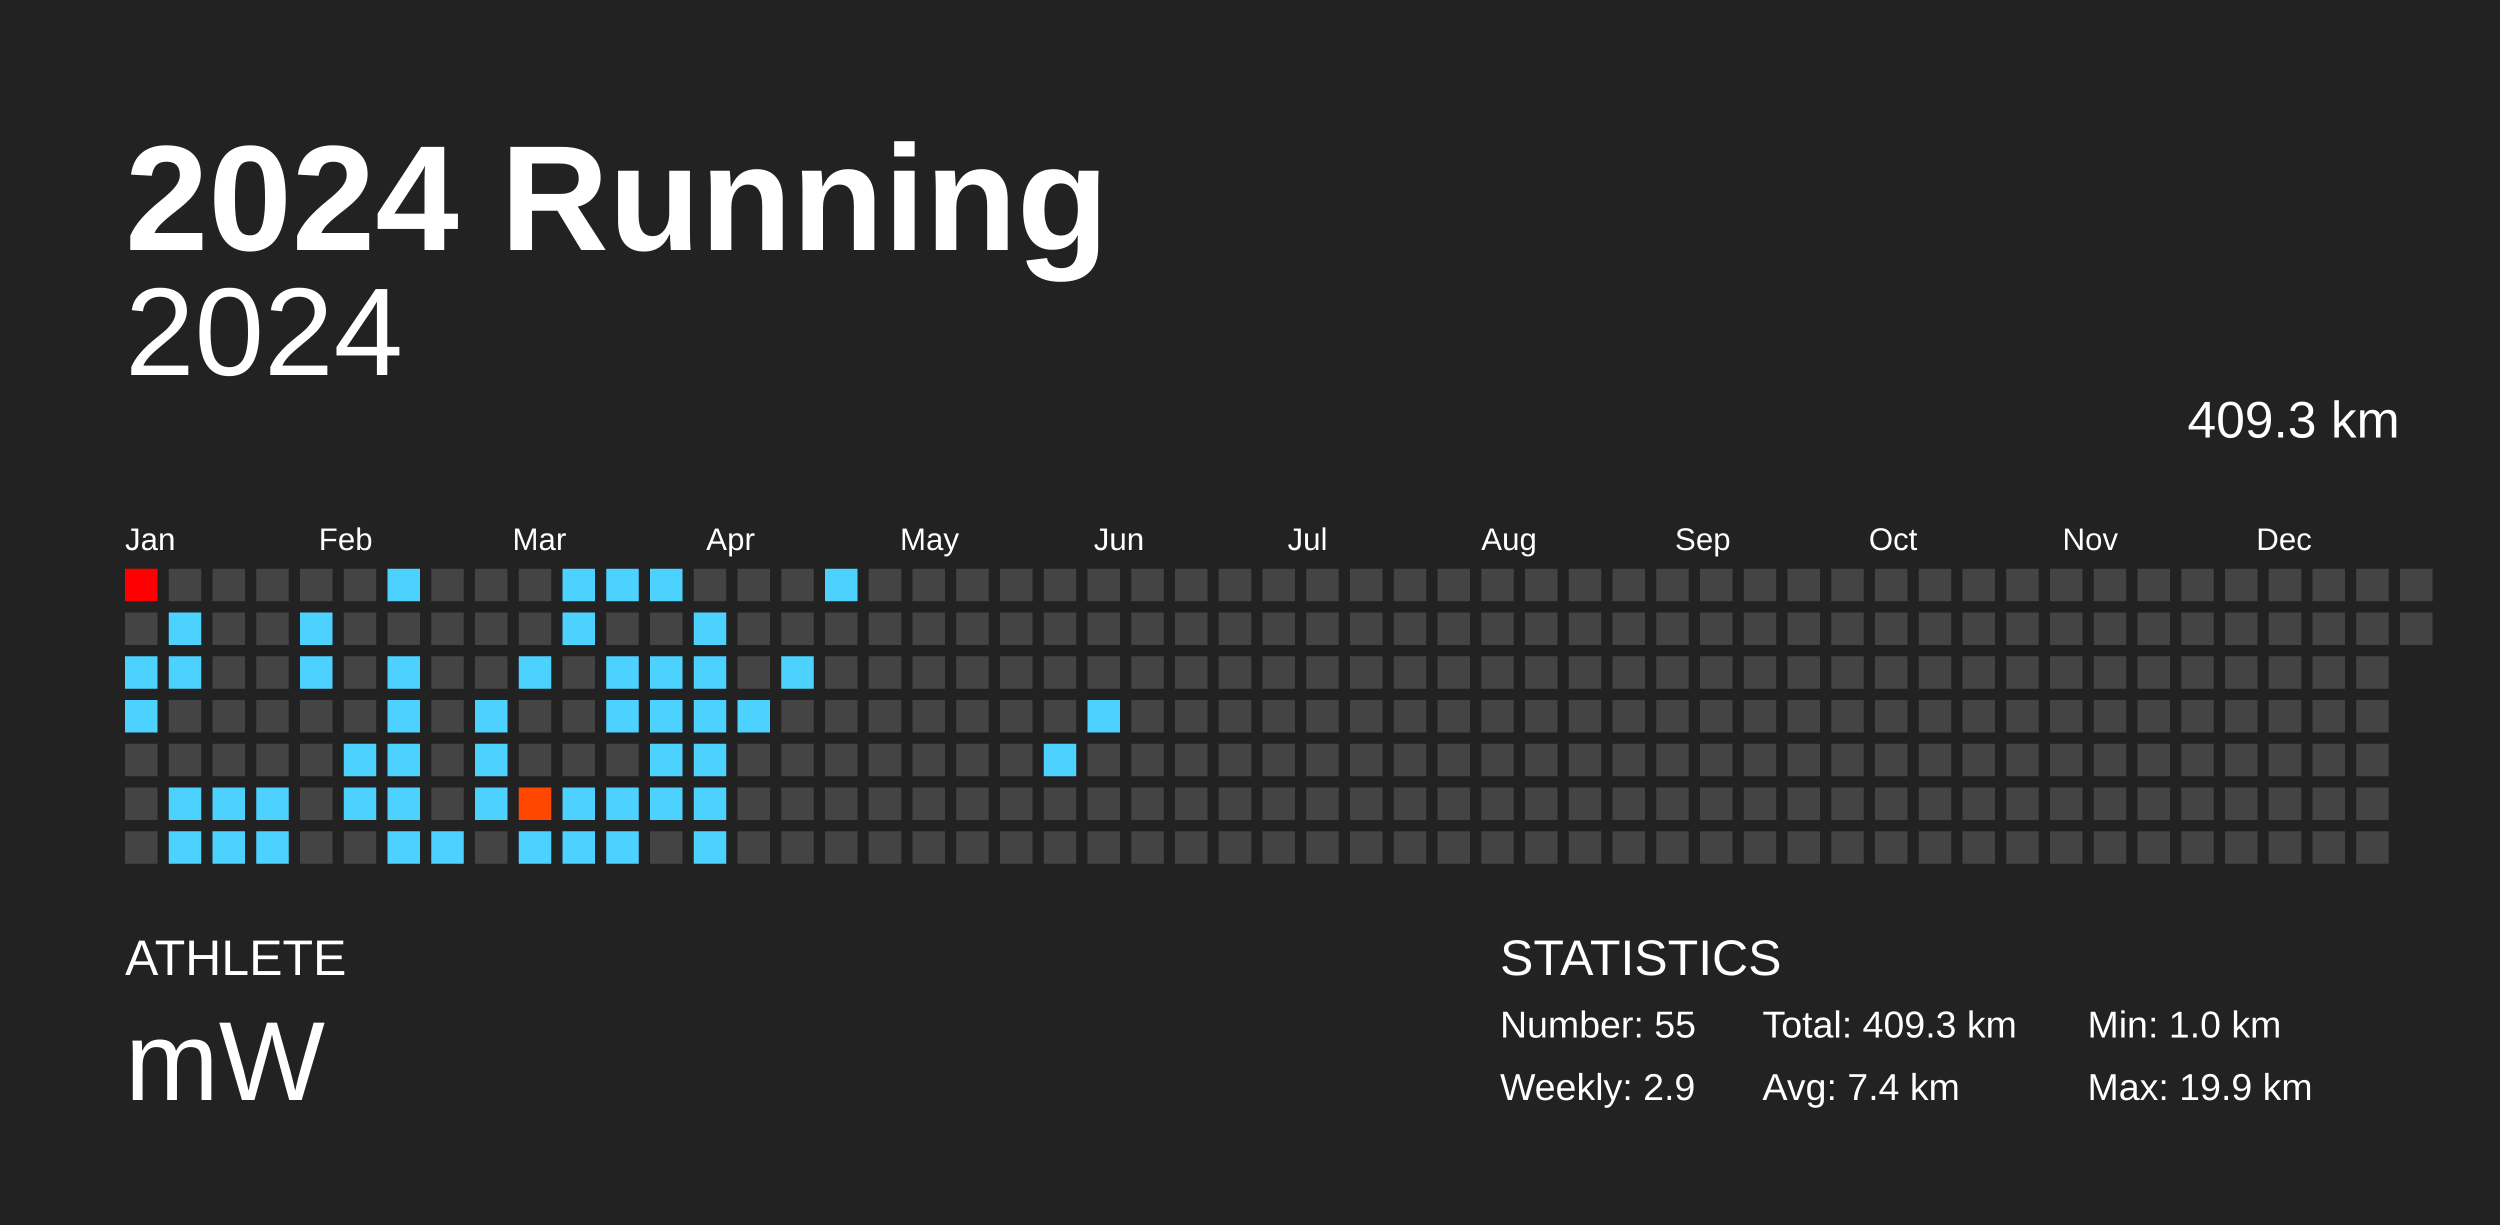
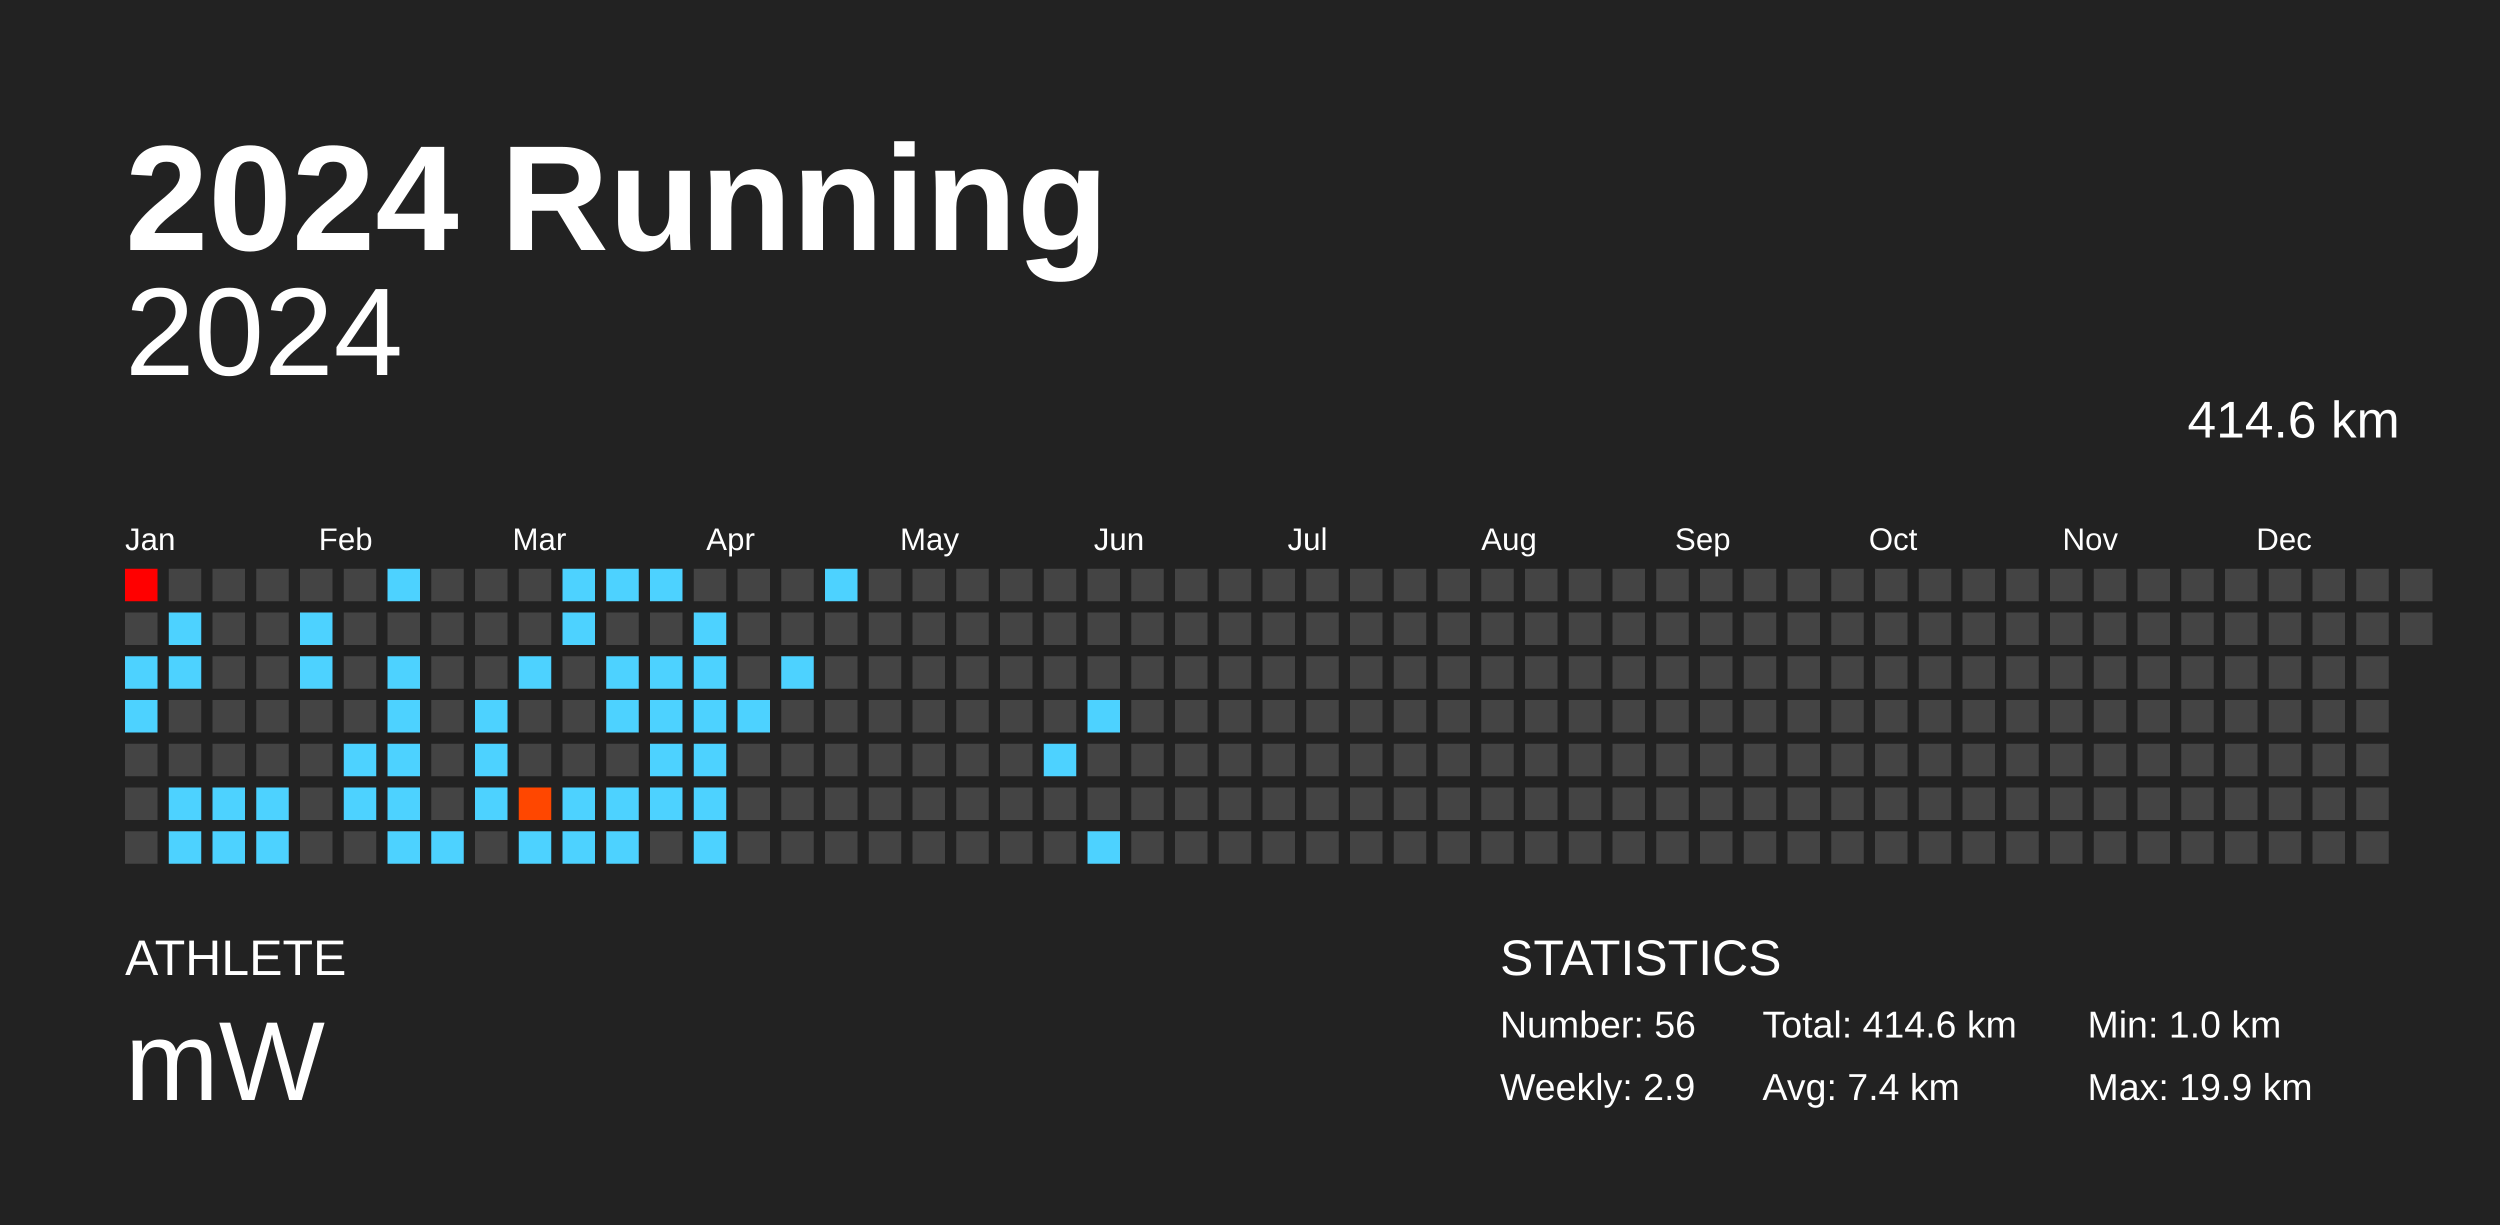
<svg xmlns="http://www.w3.org/2000/svg" baseProfile="full" height="98mm" version="1.1" viewBox="0,0,200,98" width="200mm">
  <defs />
  <rect fill="#222222" height="98" width="200" x="0" y="0" />
  <text fill="#FFFFFF" style="font-size:12px; font-family:Arial; font-weight:bold;" x="10" y="20">2024 Running</text>
  <text fill="#FFFFFF" style="font-size:4px; font-family:Arial" x="10" y="78">ATHLETE</text>
  <text fill="#FFFFFF" style="font-size:9px; font-family:Arial" x="10" y="88">mW</text>
  <text fill="#FFFFFF" style="font-size:4px; font-family:Arial" x="120" y="78">STATISTICS</text>
-   <text fill="#FFFFFF" style="font-size:3px; font-family:Arial" x="120" y="83">Number: 55</text>
+   <text fill="#FFFFFF" style="font-size:3px; font-family:Arial" x="120" y="83">Number: 56</text>
  <text fill="#FFFFFF" style="font-size:3px; font-family:Arial" x="120" y="88">Weekly: 2.9</text>
-   <text fill="#FFFFFF" style="font-size:3px; font-family:Arial" x="141" y="83">Total: 409.3 km</text>
+   <text fill="#FFFFFF" style="font-size:3px; font-family:Arial" x="141" y="83">Total: 414.6 km</text>
  <text fill="#FFFFFF" style="font-size:3px; font-family:Arial" x="141" y="88">Avg: 7.4 km</text>
  <text fill="#FFFFFF" style="font-size:3px; font-family:Arial" x="167" y="83">Min: 1.0 km</text>
  <text fill="#FFFFFF" style="font-size:3px; font-family:Arial" x="167" y="88">Max: 19.9 km</text>
  <text alignment-baseline="hanging" fill="#FFFFFF" style="font-size:10.0px; font-family:Arial;" x="10" y="30">2024</text>
-   <text alignment-baseline="hanging" fill="#FFFFFF" style="font-size:4.125px; font-family:Arial;" x="175" y="35">409.3 km</text>
+   <text alignment-baseline="hanging" fill="#FFFFFF" style="font-size:4.125px; font-family:Arial;" x="175" y="35">414.6 km</text>
  <text fill="#FFFFFF" style="font-size:2.5px; font-family:Arial" x="10.0" y="44">Jan</text>
  <text fill="#FFFFFF" style="font-size:2.5px; font-family:Arial" x="25.5" y="44">Feb</text>
  <text fill="#FFFFFF" style="font-size:2.5px; font-family:Arial" x="41.0" y="44">Mar</text>
  <text fill="#FFFFFF" style="font-size:2.5px; font-family:Arial" x="56.5" y="44">Apr</text>
  <text fill="#FFFFFF" style="font-size:2.5px; font-family:Arial" x="72.0" y="44">May</text>
  <text fill="#FFFFFF" style="font-size:2.5px; font-family:Arial" x="87.5" y="44">Jun</text>
  <text fill="#FFFFFF" style="font-size:2.5px; font-family:Arial" x="103.0" y="44">Jul</text>
  <text fill="#FFFFFF" style="font-size:2.5px; font-family:Arial" x="118.5" y="44">Aug</text>
  <text fill="#FFFFFF" style="font-size:2.5px; font-family:Arial" x="134.0" y="44">Sep</text>
  <text fill="#FFFFFF" style="font-size:2.5px; font-family:Arial" x="149.5" y="44">Oct</text>
  <text fill="#FFFFFF" style="font-size:2.5px; font-family:Arial" x="165.0" y="44">Nov</text>
  <text fill="#FFFFFF" style="font-size:2.5px; font-family:Arial" x="180.5" y="44">Dec</text>
  <rect fill="red" height="2.6" width="2.6" x="10.0" y="45.5" />
  <rect fill="#444444" height="2.6" width="2.6" x="10.0" y="49.0" />
  <rect fill="#4dd2ff" height="2.6" width="2.6" x="10.0" y="52.5" />
  <rect fill="#4dd2ff" height="2.6" width="2.6" x="10.0" y="56.0" />
  <rect fill="#444444" height="2.6" width="2.6" x="10.0" y="59.5" />
  <rect fill="#444444" height="2.6" width="2.6" x="10.0" y="63.0" />
  <rect fill="#444444" height="2.6" width="2.6" x="10.0" y="66.5" />
  <rect fill="#444444" height="2.6" width="2.6" x="13.5" y="45.5" />
  <rect fill="#4dd2ff" height="2.6" width="2.6" x="13.5" y="49.0" />
  <rect fill="#4dd2ff" height="2.6" width="2.6" x="13.5" y="52.5" />
  <rect fill="#444444" height="2.6" width="2.6" x="13.5" y="56.0" />
  <rect fill="#444444" height="2.6" width="2.6" x="13.5" y="59.5" />
  <rect fill="#4dd2ff" height="2.6" width="2.6" x="13.5" y="63.0" />
  <rect fill="#4dd2ff" height="2.6" width="2.6" x="13.5" y="66.5" />
  <rect fill="#444444" height="2.6" width="2.6" x="17.0" y="45.5" />
  <rect fill="#444444" height="2.6" width="2.6" x="17.0" y="49.0" />
  <rect fill="#444444" height="2.6" width="2.6" x="17.0" y="52.5" />
  <rect fill="#444444" height="2.6" width="2.6" x="17.0" y="56.0" />
  <rect fill="#444444" height="2.6" width="2.6" x="17.0" y="59.5" />
  <rect fill="#4dd2ff" height="2.6" width="2.6" x="17.0" y="63.0" />
  <rect fill="#4dd2ff" height="2.6" width="2.6" x="17.0" y="66.5" />
  <rect fill="#444444" height="2.6" width="2.6" x="20.5" y="45.5" />
  <rect fill="#444444" height="2.6" width="2.6" x="20.5" y="49.0" />
  <rect fill="#444444" height="2.6" width="2.6" x="20.5" y="52.5" />
  <rect fill="#444444" height="2.6" width="2.6" x="20.5" y="56.0" />
  <rect fill="#444444" height="2.6" width="2.6" x="20.5" y="59.5" />
  <rect fill="#4dd2ff" height="2.6" width="2.6" x="20.5" y="63.0" />
  <rect fill="#4dd2ff" height="2.6" width="2.6" x="20.5" y="66.5" />
  <rect fill="#444444" height="2.6" width="2.6" x="24.0" y="45.5" />
  <rect fill="#4dd2ff" height="2.6" width="2.6" x="24.0" y="49.0" />
  <rect fill="#4dd2ff" height="2.6" width="2.6" x="24.0" y="52.5" />
  <rect fill="#444444" height="2.6" width="2.6" x="24.0" y="56.0" />
  <rect fill="#444444" height="2.6" width="2.6" x="24.0" y="59.5" />
  <rect fill="#444444" height="2.6" width="2.6" x="24.0" y="63.0" />
  <rect fill="#444444" height="2.6" width="2.6" x="24.0" y="66.5" />
  <rect fill="#444444" height="2.6" width="2.6" x="27.5" y="45.5" />
  <rect fill="#444444" height="2.6" width="2.6" x="27.5" y="49.0" />
  <rect fill="#444444" height="2.6" width="2.6" x="27.5" y="52.5" />
  <rect fill="#444444" height="2.6" width="2.6" x="27.5" y="56.0" />
  <rect fill="#4dd2ff" height="2.6" width="2.6" x="27.5" y="59.5" />
  <rect fill="#4dd2ff" height="2.6" width="2.6" x="27.5" y="63.0" />
  <rect fill="#444444" height="2.6" width="2.6" x="27.5" y="66.5" />
  <rect fill="#4dd2ff" height="2.6" width="2.6" x="31.0" y="45.5" />
  <rect fill="#444444" height="2.6" width="2.6" x="31.0" y="49.0" />
  <rect fill="#4dd2ff" height="2.6" width="2.6" x="31.0" y="52.5" />
  <rect fill="#4dd2ff" height="2.6" width="2.6" x="31.0" y="56.0" />
  <rect fill="#4dd2ff" height="2.6" width="2.6" x="31.0" y="59.5" />
  <rect fill="#4dd2ff" height="2.6" width="2.6" x="31.0" y="63.0" />
  <rect fill="#4dd2ff" height="2.6" width="2.6" x="31.0" y="66.5" />
  <rect fill="#444444" height="2.6" width="2.6" x="34.5" y="45.5" />
  <rect fill="#444444" height="2.6" width="2.6" x="34.5" y="49.0" />
  <rect fill="#444444" height="2.6" width="2.6" x="34.5" y="52.5" />
  <rect fill="#444444" height="2.6" width="2.6" x="34.5" y="56.0" />
  <rect fill="#444444" height="2.6" width="2.6" x="34.5" y="59.5" />
  <rect fill="#444444" height="2.6" width="2.6" x="34.5" y="63.0" />
  <rect fill="#4dd2ff" height="2.6" width="2.6" x="34.5" y="66.5" />
  <rect fill="#444444" height="2.6" width="2.6" x="38.0" y="45.5" />
  <rect fill="#444444" height="2.6" width="2.6" x="38.0" y="49.0" />
  <rect fill="#444444" height="2.6" width="2.6" x="38.0" y="52.5" />
  <rect fill="#4dd2ff" height="2.6" width="2.6" x="38.0" y="56.0" />
  <rect fill="#4dd2ff" height="2.6" width="2.6" x="38.0" y="59.5" />
  <rect fill="#4dd2ff" height="2.6" width="2.6" x="38.0" y="63.0" />
  <rect fill="#444444" height="2.6" width="2.6" x="38.0" y="66.5" />
  <rect fill="#444444" height="2.6" width="2.6" x="41.5" y="45.5" />
  <rect fill="#444444" height="2.6" width="2.6" x="41.5" y="49.0" />
  <rect fill="#4dd2ff" height="2.6" width="2.6" x="41.5" y="52.5" />
  <rect fill="#444444" height="2.6" width="2.6" x="41.5" y="56.0" />
  <rect fill="#444444" height="2.6" width="2.6" x="41.5" y="59.5" />
  <rect fill="#ff4700" height="2.6" width="2.6" x="41.5" y="63.0" />
  <rect fill="#4dd2ff" height="2.6" width="2.6" x="41.5" y="66.5" />
  <rect fill="#4dd2ff" height="2.6" width="2.6" x="45.0" y="45.5" />
  <rect fill="#4dd2ff" height="2.6" width="2.6" x="45.0" y="49.0" />
  <rect fill="#444444" height="2.6" width="2.6" x="45.0" y="52.5" />
  <rect fill="#444444" height="2.6" width="2.6" x="45.0" y="56.0" />
  <rect fill="#444444" height="2.6" width="2.6" x="45.0" y="59.5" />
  <rect fill="#4dd2ff" height="2.6" width="2.6" x="45.0" y="63.0" />
  <rect fill="#4dd2ff" height="2.6" width="2.6" x="45.0" y="66.5" />
  <rect fill="#4dd2ff" height="2.6" width="2.6" x="48.5" y="45.5" />
  <rect fill="#444444" height="2.6" width="2.6" x="48.5" y="49.0" />
  <rect fill="#4dd2ff" height="2.6" width="2.6" x="48.5" y="52.5" />
  <rect fill="#4dd2ff" height="2.6" width="2.6" x="48.5" y="56.0" />
  <rect fill="#444444" height="2.6" width="2.6" x="48.5" y="59.5" />
  <rect fill="#4dd2ff" height="2.6" width="2.6" x="48.5" y="63.0" />
  <rect fill="#4dd2ff" height="2.6" width="2.6" x="48.5" y="66.5" />
  <rect fill="#4dd2ff" height="2.6" width="2.6" x="52.0" y="45.5" />
  <rect fill="#444444" height="2.6" width="2.6" x="52.0" y="49.0" />
  <rect fill="#4dd2ff" height="2.6" width="2.6" x="52.0" y="52.5" />
  <rect fill="#4dd2ff" height="2.6" width="2.6" x="52.0" y="56.0" />
  <rect fill="#4dd2ff" height="2.6" width="2.6" x="52.0" y="59.5" />
  <rect fill="#4dd2ff" height="2.6" width="2.6" x="52.0" y="63.0" />
  <rect fill="#444444" height="2.6" width="2.6" x="52.0" y="66.5" />
  <rect fill="#444444" height="2.6" width="2.6" x="55.5" y="45.5" />
  <rect fill="#4dd2ff" height="2.6" width="2.6" x="55.5" y="49.0" />
  <rect fill="#4dd2ff" height="2.6" width="2.6" x="55.5" y="52.5" />
  <rect fill="#4dd2ff" height="2.6" width="2.6" x="55.5" y="56.0" />
  <rect fill="#4dd2ff" height="2.6" width="2.6" x="55.5" y="59.5" />
  <rect fill="#4dd2ff" height="2.6" width="2.6" x="55.5" y="63.0" />
  <rect fill="#4dd2ff" height="2.6" width="2.6" x="55.5" y="66.5" />
  <rect fill="#444444" height="2.6" width="2.6" x="59.0" y="45.5" />
  <rect fill="#444444" height="2.6" width="2.6" x="59.0" y="49.0" />
  <rect fill="#444444" height="2.6" width="2.6" x="59.0" y="52.5" />
  <rect fill="#4dd2ff" height="2.6" width="2.6" x="59.0" y="56.0" />
  <rect fill="#444444" height="2.6" width="2.6" x="59.0" y="59.5" />
  <rect fill="#444444" height="2.6" width="2.6" x="59.0" y="63.0" />
  <rect fill="#444444" height="2.6" width="2.6" x="59.0" y="66.5" />
  <rect fill="#444444" height="2.6" width="2.6" x="62.5" y="45.5" />
  <rect fill="#444444" height="2.6" width="2.6" x="62.5" y="49.0" />
  <rect fill="#4dd2ff" height="2.6" width="2.6" x="62.5" y="52.5" />
  <rect fill="#444444" height="2.6" width="2.6" x="62.5" y="56.0" />
  <rect fill="#444444" height="2.6" width="2.6" x="62.5" y="59.5" />
  <rect fill="#444444" height="2.6" width="2.6" x="62.5" y="63.0" />
  <rect fill="#444444" height="2.6" width="2.6" x="62.5" y="66.5" />
  <rect fill="#4dd2ff" height="2.6" width="2.6" x="66.0" y="45.5" />
  <rect fill="#444444" height="2.6" width="2.6" x="66.0" y="49.0" />
  <rect fill="#444444" height="2.6" width="2.6" x="66.0" y="52.5" />
  <rect fill="#444444" height="2.6" width="2.6" x="66.0" y="56.0" />
  <rect fill="#444444" height="2.6" width="2.6" x="66.0" y="59.5" />
  <rect fill="#444444" height="2.6" width="2.6" x="66.0" y="63.0" />
  <rect fill="#444444" height="2.6" width="2.6" x="66.0" y="66.5" />
  <rect fill="#444444" height="2.6" width="2.6" x="69.5" y="45.5" />
  <rect fill="#444444" height="2.6" width="2.6" x="69.5" y="49.0" />
  <rect fill="#444444" height="2.6" width="2.6" x="69.5" y="52.5" />
  <rect fill="#444444" height="2.6" width="2.6" x="69.5" y="56.0" />
  <rect fill="#444444" height="2.6" width="2.6" x="69.5" y="59.5" />
  <rect fill="#444444" height="2.6" width="2.6" x="69.5" y="63.0" />
  <rect fill="#444444" height="2.6" width="2.6" x="69.5" y="66.5" />
  <rect fill="#444444" height="2.6" width="2.6" x="73.0" y="45.5" />
  <rect fill="#444444" height="2.6" width="2.6" x="73.0" y="49.0" />
  <rect fill="#444444" height="2.6" width="2.6" x="73.0" y="52.5" />
  <rect fill="#444444" height="2.6" width="2.6" x="73.0" y="56.0" />
  <rect fill="#444444" height="2.6" width="2.6" x="73.0" y="59.5" />
  <rect fill="#444444" height="2.6" width="2.6" x="73.0" y="63.0" />
  <rect fill="#444444" height="2.6" width="2.6" x="73.0" y="66.5" />
  <rect fill="#444444" height="2.6" width="2.6" x="76.5" y="45.5" />
  <rect fill="#444444" height="2.6" width="2.6" x="76.5" y="49.0" />
  <rect fill="#444444" height="2.6" width="2.6" x="76.5" y="52.5" />
  <rect fill="#444444" height="2.6" width="2.6" x="76.5" y="56.0" />
  <rect fill="#444444" height="2.6" width="2.6" x="76.5" y="59.5" />
  <rect fill="#444444" height="2.6" width="2.6" x="76.5" y="63.0" />
  <rect fill="#444444" height="2.6" width="2.6" x="76.5" y="66.5" />
  <rect fill="#444444" height="2.6" width="2.6" x="80.0" y="45.5" />
  <rect fill="#444444" height="2.6" width="2.6" x="80.0" y="49.0" />
  <rect fill="#444444" height="2.6" width="2.6" x="80.0" y="52.5" />
  <rect fill="#444444" height="2.6" width="2.6" x="80.0" y="56.0" />
  <rect fill="#444444" height="2.6" width="2.6" x="80.0" y="59.5" />
  <rect fill="#444444" height="2.6" width="2.6" x="80.0" y="63.0" />
  <rect fill="#444444" height="2.6" width="2.6" x="80.0" y="66.5" />
  <rect fill="#444444" height="2.6" width="2.6" x="83.5" y="45.5" />
  <rect fill="#444444" height="2.6" width="2.6" x="83.5" y="49.0" />
  <rect fill="#444444" height="2.6" width="2.6" x="83.5" y="52.5" />
  <rect fill="#444444" height="2.6" width="2.6" x="83.5" y="56.0" />
  <rect fill="#4dd2ff" height="2.6" width="2.6" x="83.5" y="59.5" />
  <rect fill="#444444" height="2.6" width="2.6" x="83.5" y="63.0" />
  <rect fill="#444444" height="2.6" width="2.6" x="83.5" y="66.5" />
  <rect fill="#444444" height="2.6" width="2.6" x="87.0" y="45.5" />
  <rect fill="#444444" height="2.6" width="2.6" x="87.0" y="49.0" />
  <rect fill="#444444" height="2.6" width="2.6" x="87.0" y="52.5" />
  <rect fill="#4dd2ff" height="2.6" width="2.6" x="87.0" y="56.0" />
  <rect fill="#444444" height="2.6" width="2.6" x="87.0" y="59.5" />
  <rect fill="#444444" height="2.6" width="2.6" x="87.0" y="63.0" />
-   <rect fill="#444444" height="2.6" width="2.6" x="87.0" y="66.5" />
+   <rect fill="#4dd2ff" height="2.6" width="2.6" x="87.0" y="66.5" />
  <rect fill="#444444" height="2.6" width="2.6" x="90.5" y="45.5" />
  <rect fill="#444444" height="2.6" width="2.6" x="90.5" y="49.0" />
  <rect fill="#444444" height="2.6" width="2.6" x="90.5" y="52.5" />
  <rect fill="#444444" height="2.6" width="2.6" x="90.5" y="56.0" />
  <rect fill="#444444" height="2.6" width="2.6" x="90.5" y="59.5" />
  <rect fill="#444444" height="2.6" width="2.6" x="90.5" y="63.0" />
  <rect fill="#444444" height="2.6" width="2.6" x="90.5" y="66.5" />
  <rect fill="#444444" height="2.6" width="2.6" x="94.0" y="45.5" />
  <rect fill="#444444" height="2.6" width="2.6" x="94.0" y="49.0" />
  <rect fill="#444444" height="2.6" width="2.6" x="94.0" y="52.5" />
  <rect fill="#444444" height="2.6" width="2.6" x="94.0" y="56.0" />
  <rect fill="#444444" height="2.6" width="2.6" x="94.0" y="59.5" />
  <rect fill="#444444" height="2.6" width="2.6" x="94.0" y="63.0" />
  <rect fill="#444444" height="2.6" width="2.6" x="94.0" y="66.5" />
  <rect fill="#444444" height="2.6" width="2.6" x="97.5" y="45.5" />
  <rect fill="#444444" height="2.6" width="2.6" x="97.5" y="49.0" />
  <rect fill="#444444" height="2.6" width="2.6" x="97.5" y="52.5" />
  <rect fill="#444444" height="2.6" width="2.6" x="97.5" y="56.0" />
  <rect fill="#444444" height="2.6" width="2.6" x="97.5" y="59.5" />
  <rect fill="#444444" height="2.6" width="2.6" x="97.5" y="63.0" />
  <rect fill="#444444" height="2.6" width="2.6" x="97.5" y="66.5" />
  <rect fill="#444444" height="2.6" width="2.6" x="101.0" y="45.5" />
  <rect fill="#444444" height="2.6" width="2.6" x="101.0" y="49.0" />
  <rect fill="#444444" height="2.6" width="2.6" x="101.0" y="52.5" />
  <rect fill="#444444" height="2.6" width="2.6" x="101.0" y="56.0" />
  <rect fill="#444444" height="2.6" width="2.6" x="101.0" y="59.5" />
  <rect fill="#444444" height="2.6" width="2.6" x="101.0" y="63.0" />
  <rect fill="#444444" height="2.6" width="2.6" x="101.0" y="66.5" />
  <rect fill="#444444" height="2.6" width="2.6" x="104.5" y="45.5" />
  <rect fill="#444444" height="2.6" width="2.6" x="104.5" y="49.0" />
  <rect fill="#444444" height="2.6" width="2.6" x="104.5" y="52.5" />
  <rect fill="#444444" height="2.6" width="2.6" x="104.5" y="56.0" />
  <rect fill="#444444" height="2.6" width="2.6" x="104.5" y="59.5" />
  <rect fill="#444444" height="2.6" width="2.6" x="104.5" y="63.0" />
  <rect fill="#444444" height="2.6" width="2.6" x="104.5" y="66.5" />
  <rect fill="#444444" height="2.6" width="2.6" x="108.0" y="45.5" />
  <rect fill="#444444" height="2.6" width="2.6" x="108.0" y="49.0" />
  <rect fill="#444444" height="2.6" width="2.6" x="108.0" y="52.5" />
  <rect fill="#444444" height="2.6" width="2.6" x="108.0" y="56.0" />
  <rect fill="#444444" height="2.6" width="2.6" x="108.0" y="59.5" />
  <rect fill="#444444" height="2.6" width="2.6" x="108.0" y="63.0" />
  <rect fill="#444444" height="2.6" width="2.6" x="108.0" y="66.5" />
  <rect fill="#444444" height="2.6" width="2.6" x="111.5" y="45.5" />
  <rect fill="#444444" height="2.6" width="2.6" x="111.5" y="49.0" />
  <rect fill="#444444" height="2.6" width="2.6" x="111.5" y="52.5" />
  <rect fill="#444444" height="2.6" width="2.6" x="111.5" y="56.0" />
  <rect fill="#444444" height="2.6" width="2.6" x="111.5" y="59.5" />
  <rect fill="#444444" height="2.6" width="2.6" x="111.5" y="63.0" />
  <rect fill="#444444" height="2.6" width="2.6" x="111.5" y="66.5" />
  <rect fill="#444444" height="2.6" width="2.6" x="115.0" y="45.5" />
  <rect fill="#444444" height="2.6" width="2.6" x="115.0" y="49.0" />
  <rect fill="#444444" height="2.6" width="2.6" x="115.0" y="52.5" />
  <rect fill="#444444" height="2.6" width="2.6" x="115.0" y="56.0" />
  <rect fill="#444444" height="2.6" width="2.6" x="115.0" y="59.5" />
  <rect fill="#444444" height="2.6" width="2.6" x="115.0" y="63.0" />
  <rect fill="#444444" height="2.6" width="2.6" x="115.0" y="66.5" />
  <rect fill="#444444" height="2.6" width="2.6" x="118.5" y="45.5" />
  <rect fill="#444444" height="2.6" width="2.6" x="118.5" y="49.0" />
  <rect fill="#444444" height="2.6" width="2.6" x="118.5" y="52.5" />
  <rect fill="#444444" height="2.6" width="2.6" x="118.5" y="56.0" />
  <rect fill="#444444" height="2.6" width="2.6" x="118.5" y="59.5" />
  <rect fill="#444444" height="2.6" width="2.6" x="118.5" y="63.0" />
  <rect fill="#444444" height="2.6" width="2.6" x="118.5" y="66.5" />
  <rect fill="#444444" height="2.6" width="2.6" x="122.0" y="45.5" />
  <rect fill="#444444" height="2.6" width="2.6" x="122.0" y="49.0" />
  <rect fill="#444444" height="2.6" width="2.6" x="122.0" y="52.5" />
  <rect fill="#444444" height="2.6" width="2.6" x="122.0" y="56.0" />
  <rect fill="#444444" height="2.6" width="2.6" x="122.0" y="59.5" />
  <rect fill="#444444" height="2.6" width="2.6" x="122.0" y="63.0" />
  <rect fill="#444444" height="2.6" width="2.6" x="122.0" y="66.5" />
  <rect fill="#444444" height="2.6" width="2.6" x="125.5" y="45.5" />
  <rect fill="#444444" height="2.6" width="2.6" x="125.5" y="49.0" />
  <rect fill="#444444" height="2.6" width="2.6" x="125.5" y="52.5" />
  <rect fill="#444444" height="2.6" width="2.6" x="125.5" y="56.0" />
  <rect fill="#444444" height="2.6" width="2.6" x="125.5" y="59.5" />
  <rect fill="#444444" height="2.6" width="2.6" x="125.5" y="63.0" />
  <rect fill="#444444" height="2.6" width="2.6" x="125.5" y="66.5" />
  <rect fill="#444444" height="2.6" width="2.6" x="129.0" y="45.5" />
  <rect fill="#444444" height="2.6" width="2.6" x="129.0" y="49.0" />
  <rect fill="#444444" height="2.6" width="2.6" x="129.0" y="52.5" />
  <rect fill="#444444" height="2.6" width="2.6" x="129.0" y="56.0" />
  <rect fill="#444444" height="2.6" width="2.6" x="129.0" y="59.5" />
  <rect fill="#444444" height="2.6" width="2.6" x="129.0" y="63.0" />
  <rect fill="#444444" height="2.6" width="2.6" x="129.0" y="66.5" />
  <rect fill="#444444" height="2.6" width="2.6" x="132.5" y="45.5" />
  <rect fill="#444444" height="2.6" width="2.6" x="132.5" y="49.0" />
  <rect fill="#444444" height="2.6" width="2.6" x="132.5" y="52.5" />
  <rect fill="#444444" height="2.6" width="2.6" x="132.5" y="56.0" />
  <rect fill="#444444" height="2.6" width="2.6" x="132.5" y="59.5" />
  <rect fill="#444444" height="2.6" width="2.6" x="132.5" y="63.0" />
  <rect fill="#444444" height="2.6" width="2.6" x="132.5" y="66.5" />
  <rect fill="#444444" height="2.6" width="2.6" x="136.0" y="45.5" />
  <rect fill="#444444" height="2.6" width="2.6" x="136.0" y="49.0" />
  <rect fill="#444444" height="2.6" width="2.6" x="136.0" y="52.5" />
  <rect fill="#444444" height="2.6" width="2.6" x="136.0" y="56.0" />
  <rect fill="#444444" height="2.6" width="2.6" x="136.0" y="59.5" />
  <rect fill="#444444" height="2.6" width="2.6" x="136.0" y="63.0" />
  <rect fill="#444444" height="2.6" width="2.6" x="136.0" y="66.5" />
  <rect fill="#444444" height="2.6" width="2.6" x="139.5" y="45.5" />
  <rect fill="#444444" height="2.6" width="2.6" x="139.5" y="49.0" />
  <rect fill="#444444" height="2.6" width="2.6" x="139.5" y="52.5" />
  <rect fill="#444444" height="2.6" width="2.6" x="139.5" y="56.0" />
  <rect fill="#444444" height="2.6" width="2.6" x="139.5" y="59.5" />
  <rect fill="#444444" height="2.6" width="2.6" x="139.5" y="63.0" />
  <rect fill="#444444" height="2.6" width="2.6" x="139.5" y="66.5" />
  <rect fill="#444444" height="2.6" width="2.6" x="143.0" y="45.5" />
  <rect fill="#444444" height="2.6" width="2.6" x="143.0" y="49.0" />
  <rect fill="#444444" height="2.6" width="2.6" x="143.0" y="52.5" />
  <rect fill="#444444" height="2.6" width="2.6" x="143.0" y="56.0" />
  <rect fill="#444444" height="2.6" width="2.6" x="143.0" y="59.5" />
  <rect fill="#444444" height="2.6" width="2.6" x="143.0" y="63.0" />
  <rect fill="#444444" height="2.6" width="2.6" x="143.0" y="66.5" />
  <rect fill="#444444" height="2.6" width="2.6" x="146.5" y="45.5" />
  <rect fill="#444444" height="2.6" width="2.6" x="146.5" y="49.0" />
  <rect fill="#444444" height="2.6" width="2.6" x="146.5" y="52.5" />
  <rect fill="#444444" height="2.6" width="2.6" x="146.5" y="56.0" />
  <rect fill="#444444" height="2.6" width="2.6" x="146.5" y="59.5" />
  <rect fill="#444444" height="2.6" width="2.6" x="146.5" y="63.0" />
  <rect fill="#444444" height="2.6" width="2.6" x="146.5" y="66.5" />
  <rect fill="#444444" height="2.6" width="2.6" x="150.0" y="45.5" />
  <rect fill="#444444" height="2.6" width="2.6" x="150.0" y="49.0" />
  <rect fill="#444444" height="2.6" width="2.6" x="150.0" y="52.5" />
  <rect fill="#444444" height="2.6" width="2.6" x="150.0" y="56.0" />
  <rect fill="#444444" height="2.6" width="2.6" x="150.0" y="59.5" />
  <rect fill="#444444" height="2.6" width="2.6" x="150.0" y="63.0" />
  <rect fill="#444444" height="2.6" width="2.6" x="150.0" y="66.5" />
  <rect fill="#444444" height="2.6" width="2.6" x="153.5" y="45.5" />
  <rect fill="#444444" height="2.6" width="2.6" x="153.5" y="49.0" />
  <rect fill="#444444" height="2.6" width="2.6" x="153.5" y="52.5" />
  <rect fill="#444444" height="2.6" width="2.6" x="153.5" y="56.0" />
  <rect fill="#444444" height="2.6" width="2.6" x="153.5" y="59.5" />
  <rect fill="#444444" height="2.6" width="2.6" x="153.5" y="63.0" />
  <rect fill="#444444" height="2.6" width="2.6" x="153.5" y="66.5" />
  <rect fill="#444444" height="2.6" width="2.6" x="157.0" y="45.5" />
  <rect fill="#444444" height="2.6" width="2.6" x="157.0" y="49.0" />
  <rect fill="#444444" height="2.6" width="2.6" x="157.0" y="52.5" />
  <rect fill="#444444" height="2.6" width="2.6" x="157.0" y="56.0" />
  <rect fill="#444444" height="2.6" width="2.6" x="157.0" y="59.5" />
  <rect fill="#444444" height="2.6" width="2.6" x="157.0" y="63.0" />
  <rect fill="#444444" height="2.6" width="2.6" x="157.0" y="66.5" />
  <rect fill="#444444" height="2.6" width="2.6" x="160.5" y="45.5" />
  <rect fill="#444444" height="2.6" width="2.6" x="160.5" y="49.0" />
  <rect fill="#444444" height="2.6" width="2.6" x="160.5" y="52.5" />
  <rect fill="#444444" height="2.6" width="2.6" x="160.5" y="56.0" />
  <rect fill="#444444" height="2.6" width="2.6" x="160.5" y="59.5" />
  <rect fill="#444444" height="2.6" width="2.6" x="160.5" y="63.0" />
  <rect fill="#444444" height="2.6" width="2.6" x="160.5" y="66.5" />
  <rect fill="#444444" height="2.6" width="2.6" x="164.0" y="45.5" />
  <rect fill="#444444" height="2.6" width="2.6" x="164.0" y="49.0" />
  <rect fill="#444444" height="2.6" width="2.6" x="164.0" y="52.5" />
  <rect fill="#444444" height="2.6" width="2.6" x="164.0" y="56.0" />
  <rect fill="#444444" height="2.6" width="2.6" x="164.0" y="59.5" />
  <rect fill="#444444" height="2.6" width="2.6" x="164.0" y="63.0" />
  <rect fill="#444444" height="2.6" width="2.6" x="164.0" y="66.5" />
  <rect fill="#444444" height="2.6" width="2.6" x="167.5" y="45.5" />
  <rect fill="#444444" height="2.6" width="2.6" x="167.5" y="49.0" />
  <rect fill="#444444" height="2.6" width="2.6" x="167.5" y="52.5" />
  <rect fill="#444444" height="2.6" width="2.6" x="167.5" y="56.0" />
  <rect fill="#444444" height="2.6" width="2.6" x="167.5" y="59.5" />
  <rect fill="#444444" height="2.6" width="2.6" x="167.5" y="63.0" />
  <rect fill="#444444" height="2.6" width="2.6" x="167.5" y="66.5" />
  <rect fill="#444444" height="2.6" width="2.6" x="171.0" y="45.5" />
  <rect fill="#444444" height="2.6" width="2.6" x="171.0" y="49.0" />
  <rect fill="#444444" height="2.6" width="2.6" x="171.0" y="52.5" />
  <rect fill="#444444" height="2.6" width="2.6" x="171.0" y="56.0" />
  <rect fill="#444444" height="2.6" width="2.6" x="171.0" y="59.5" />
  <rect fill="#444444" height="2.6" width="2.6" x="171.0" y="63.0" />
  <rect fill="#444444" height="2.6" width="2.6" x="171.0" y="66.5" />
  <rect fill="#444444" height="2.6" width="2.6" x="174.5" y="45.5" />
  <rect fill="#444444" height="2.6" width="2.6" x="174.5" y="49.0" />
  <rect fill="#444444" height="2.6" width="2.6" x="174.5" y="52.5" />
  <rect fill="#444444" height="2.6" width="2.6" x="174.5" y="56.0" />
  <rect fill="#444444" height="2.6" width="2.6" x="174.5" y="59.5" />
  <rect fill="#444444" height="2.6" width="2.6" x="174.5" y="63.0" />
  <rect fill="#444444" height="2.6" width="2.6" x="174.5" y="66.5" />
  <rect fill="#444444" height="2.6" width="2.6" x="178.0" y="45.5" />
  <rect fill="#444444" height="2.6" width="2.6" x="178.0" y="49.0" />
  <rect fill="#444444" height="2.6" width="2.6" x="178.0" y="52.5" />
  <rect fill="#444444" height="2.6" width="2.6" x="178.0" y="56.0" />
  <rect fill="#444444" height="2.6" width="2.6" x="178.0" y="59.5" />
  <rect fill="#444444" height="2.6" width="2.6" x="178.0" y="63.0" />
  <rect fill="#444444" height="2.6" width="2.6" x="178.0" y="66.5" />
  <rect fill="#444444" height="2.6" width="2.6" x="181.5" y="45.5" />
  <rect fill="#444444" height="2.6" width="2.6" x="181.5" y="49.0" />
  <rect fill="#444444" height="2.6" width="2.6" x="181.5" y="52.5" />
  <rect fill="#444444" height="2.6" width="2.6" x="181.5" y="56.0" />
  <rect fill="#444444" height="2.6" width="2.6" x="181.5" y="59.5" />
  <rect fill="#444444" height="2.6" width="2.6" x="181.5" y="63.0" />
  <rect fill="#444444" height="2.6" width="2.6" x="181.5" y="66.5" />
  <rect fill="#444444" height="2.6" width="2.6" x="185.0" y="45.5" />
  <rect fill="#444444" height="2.6" width="2.6" x="185.0" y="49.0" />
  <rect fill="#444444" height="2.6" width="2.6" x="185.0" y="52.5" />
  <rect fill="#444444" height="2.6" width="2.6" x="185.0" y="56.0" />
  <rect fill="#444444" height="2.6" width="2.6" x="185.0" y="59.5" />
  <rect fill="#444444" height="2.6" width="2.6" x="185.0" y="63.0" />
  <rect fill="#444444" height="2.6" width="2.6" x="185.0" y="66.5" />
  <rect fill="#444444" height="2.6" width="2.6" x="188.5" y="45.5" />
  <rect fill="#444444" height="2.6" width="2.6" x="188.5" y="49.0" />
  <rect fill="#444444" height="2.6" width="2.6" x="188.5" y="52.5" />
  <rect fill="#444444" height="2.6" width="2.6" x="188.5" y="56.0" />
  <rect fill="#444444" height="2.6" width="2.6" x="188.5" y="59.5" />
  <rect fill="#444444" height="2.6" width="2.6" x="188.5" y="63.0" />
  <rect fill="#444444" height="2.6" width="2.6" x="188.5" y="66.5" />
  <rect fill="#444444" height="2.6" width="2.6" x="192.0" y="45.5" />
  <rect fill="#444444" height="2.6" width="2.6" x="192.0" y="49.0" />
</svg>
